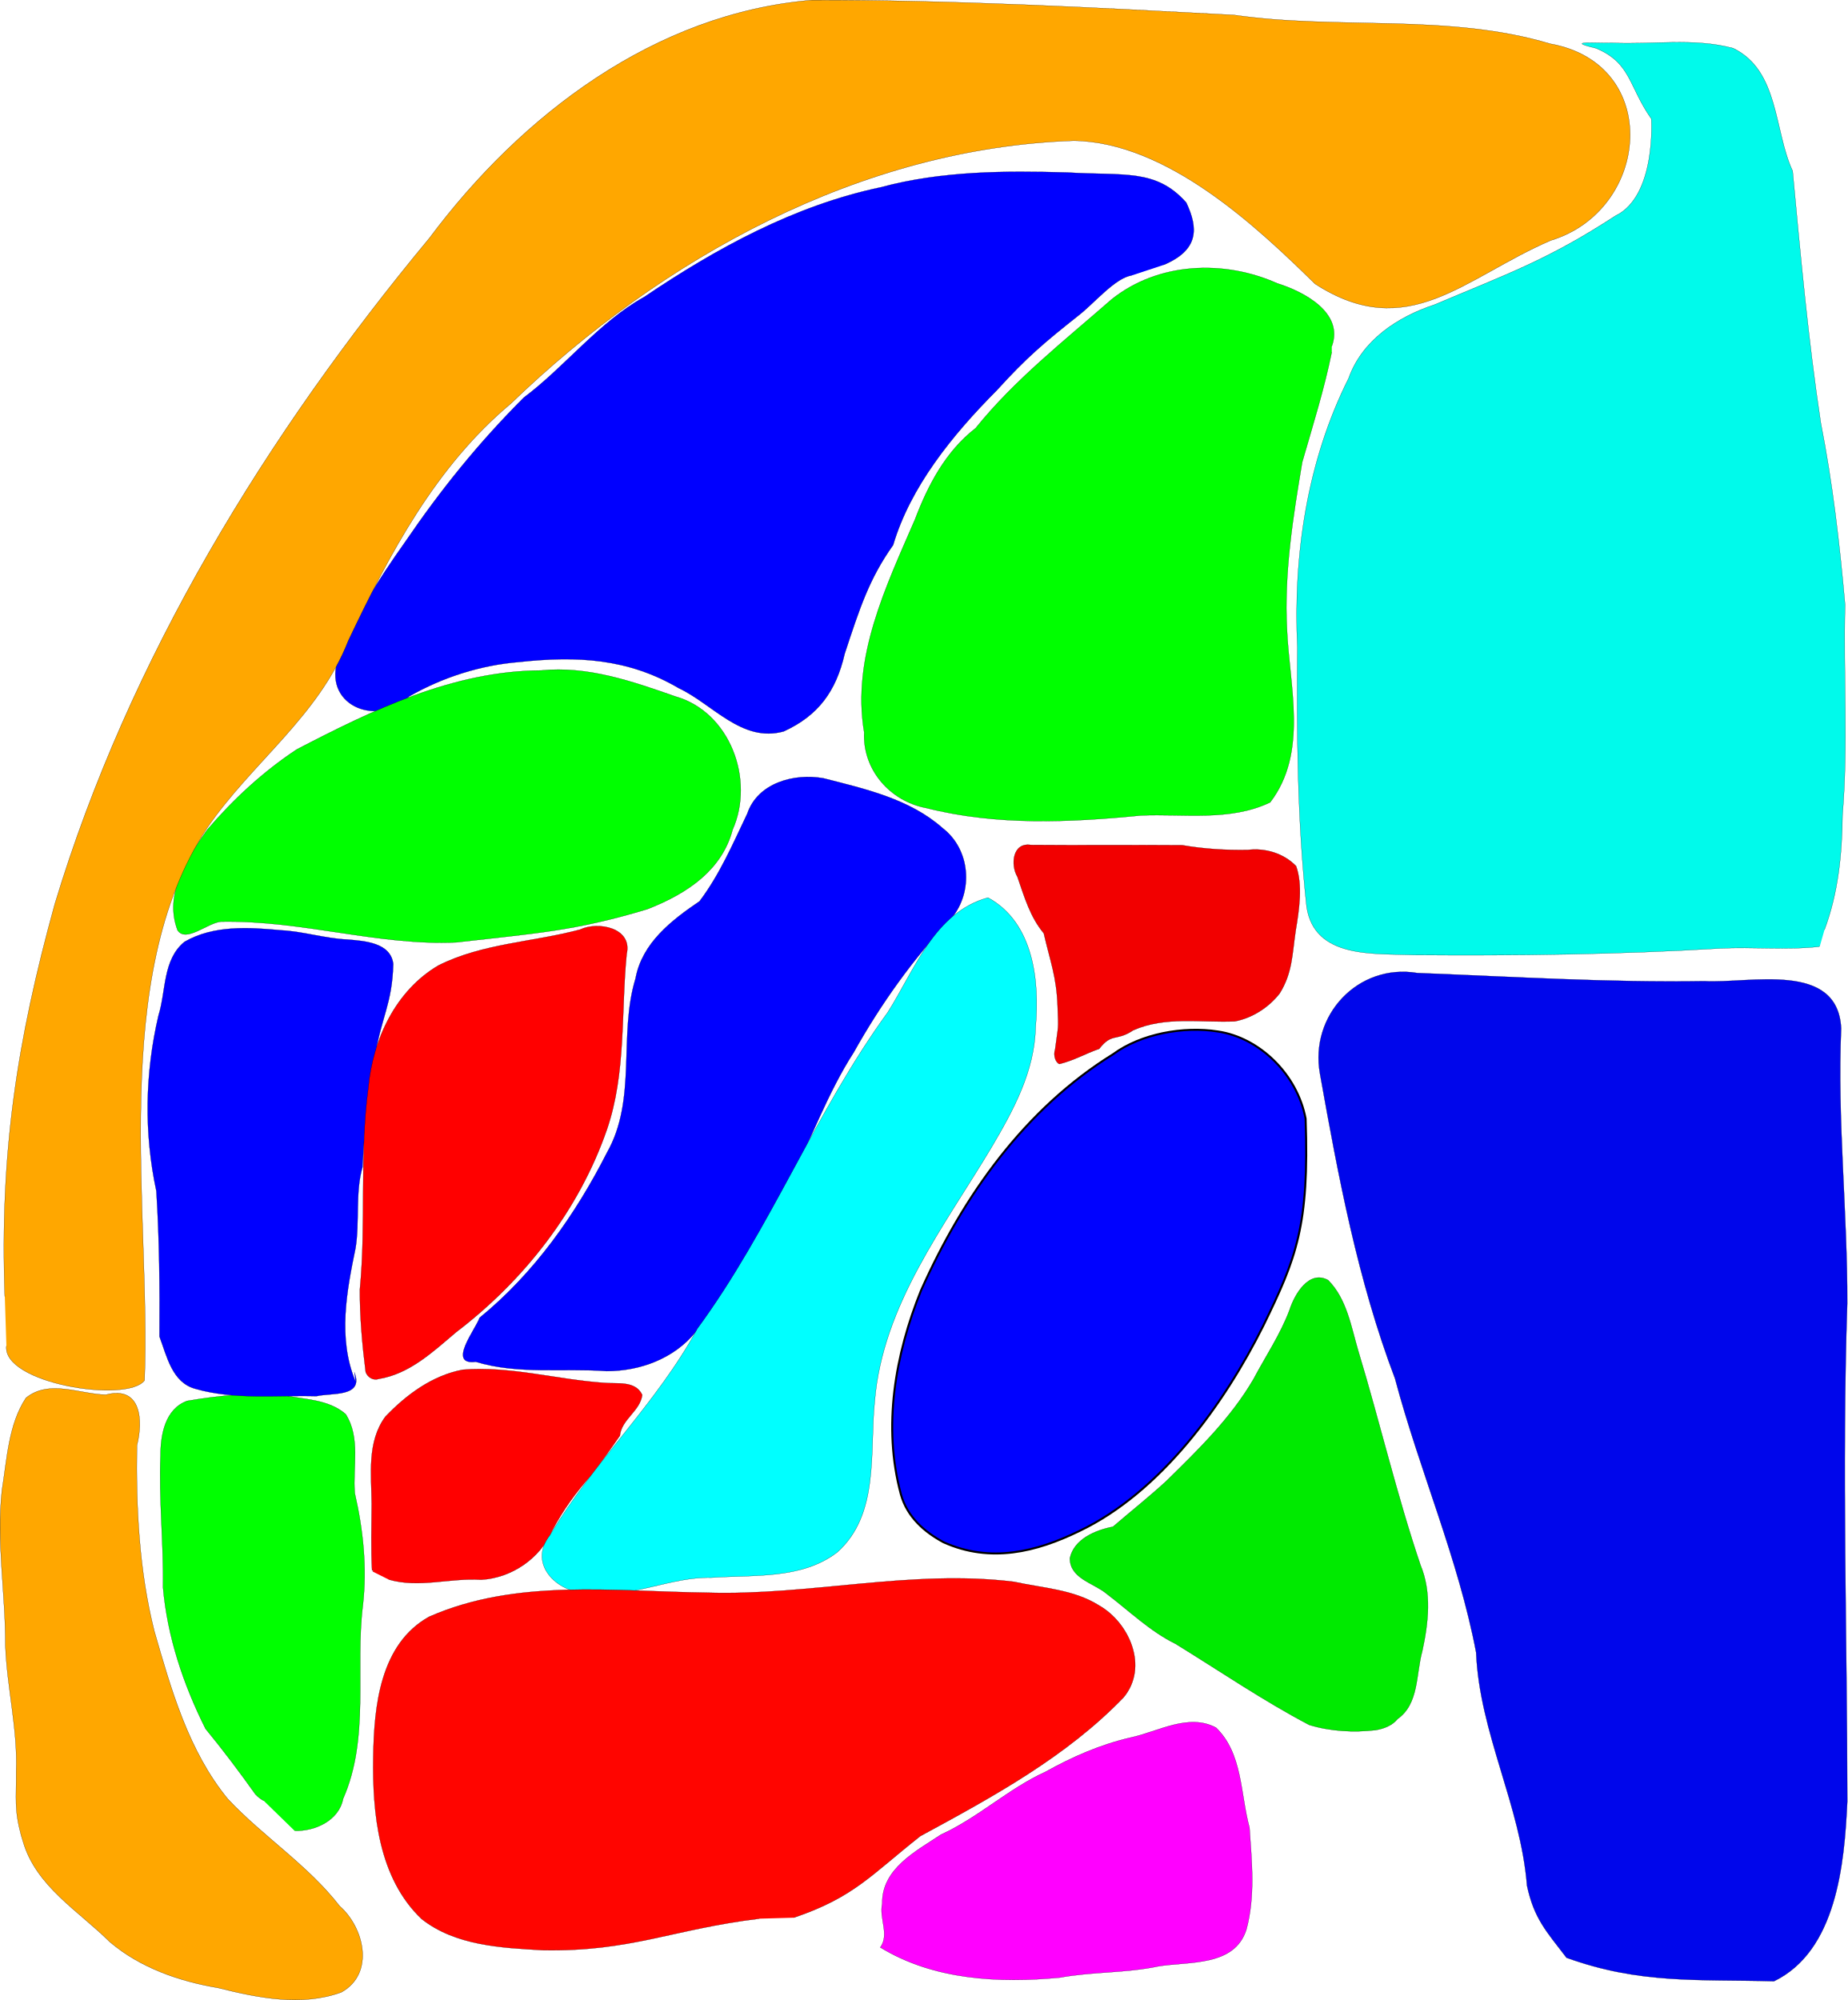
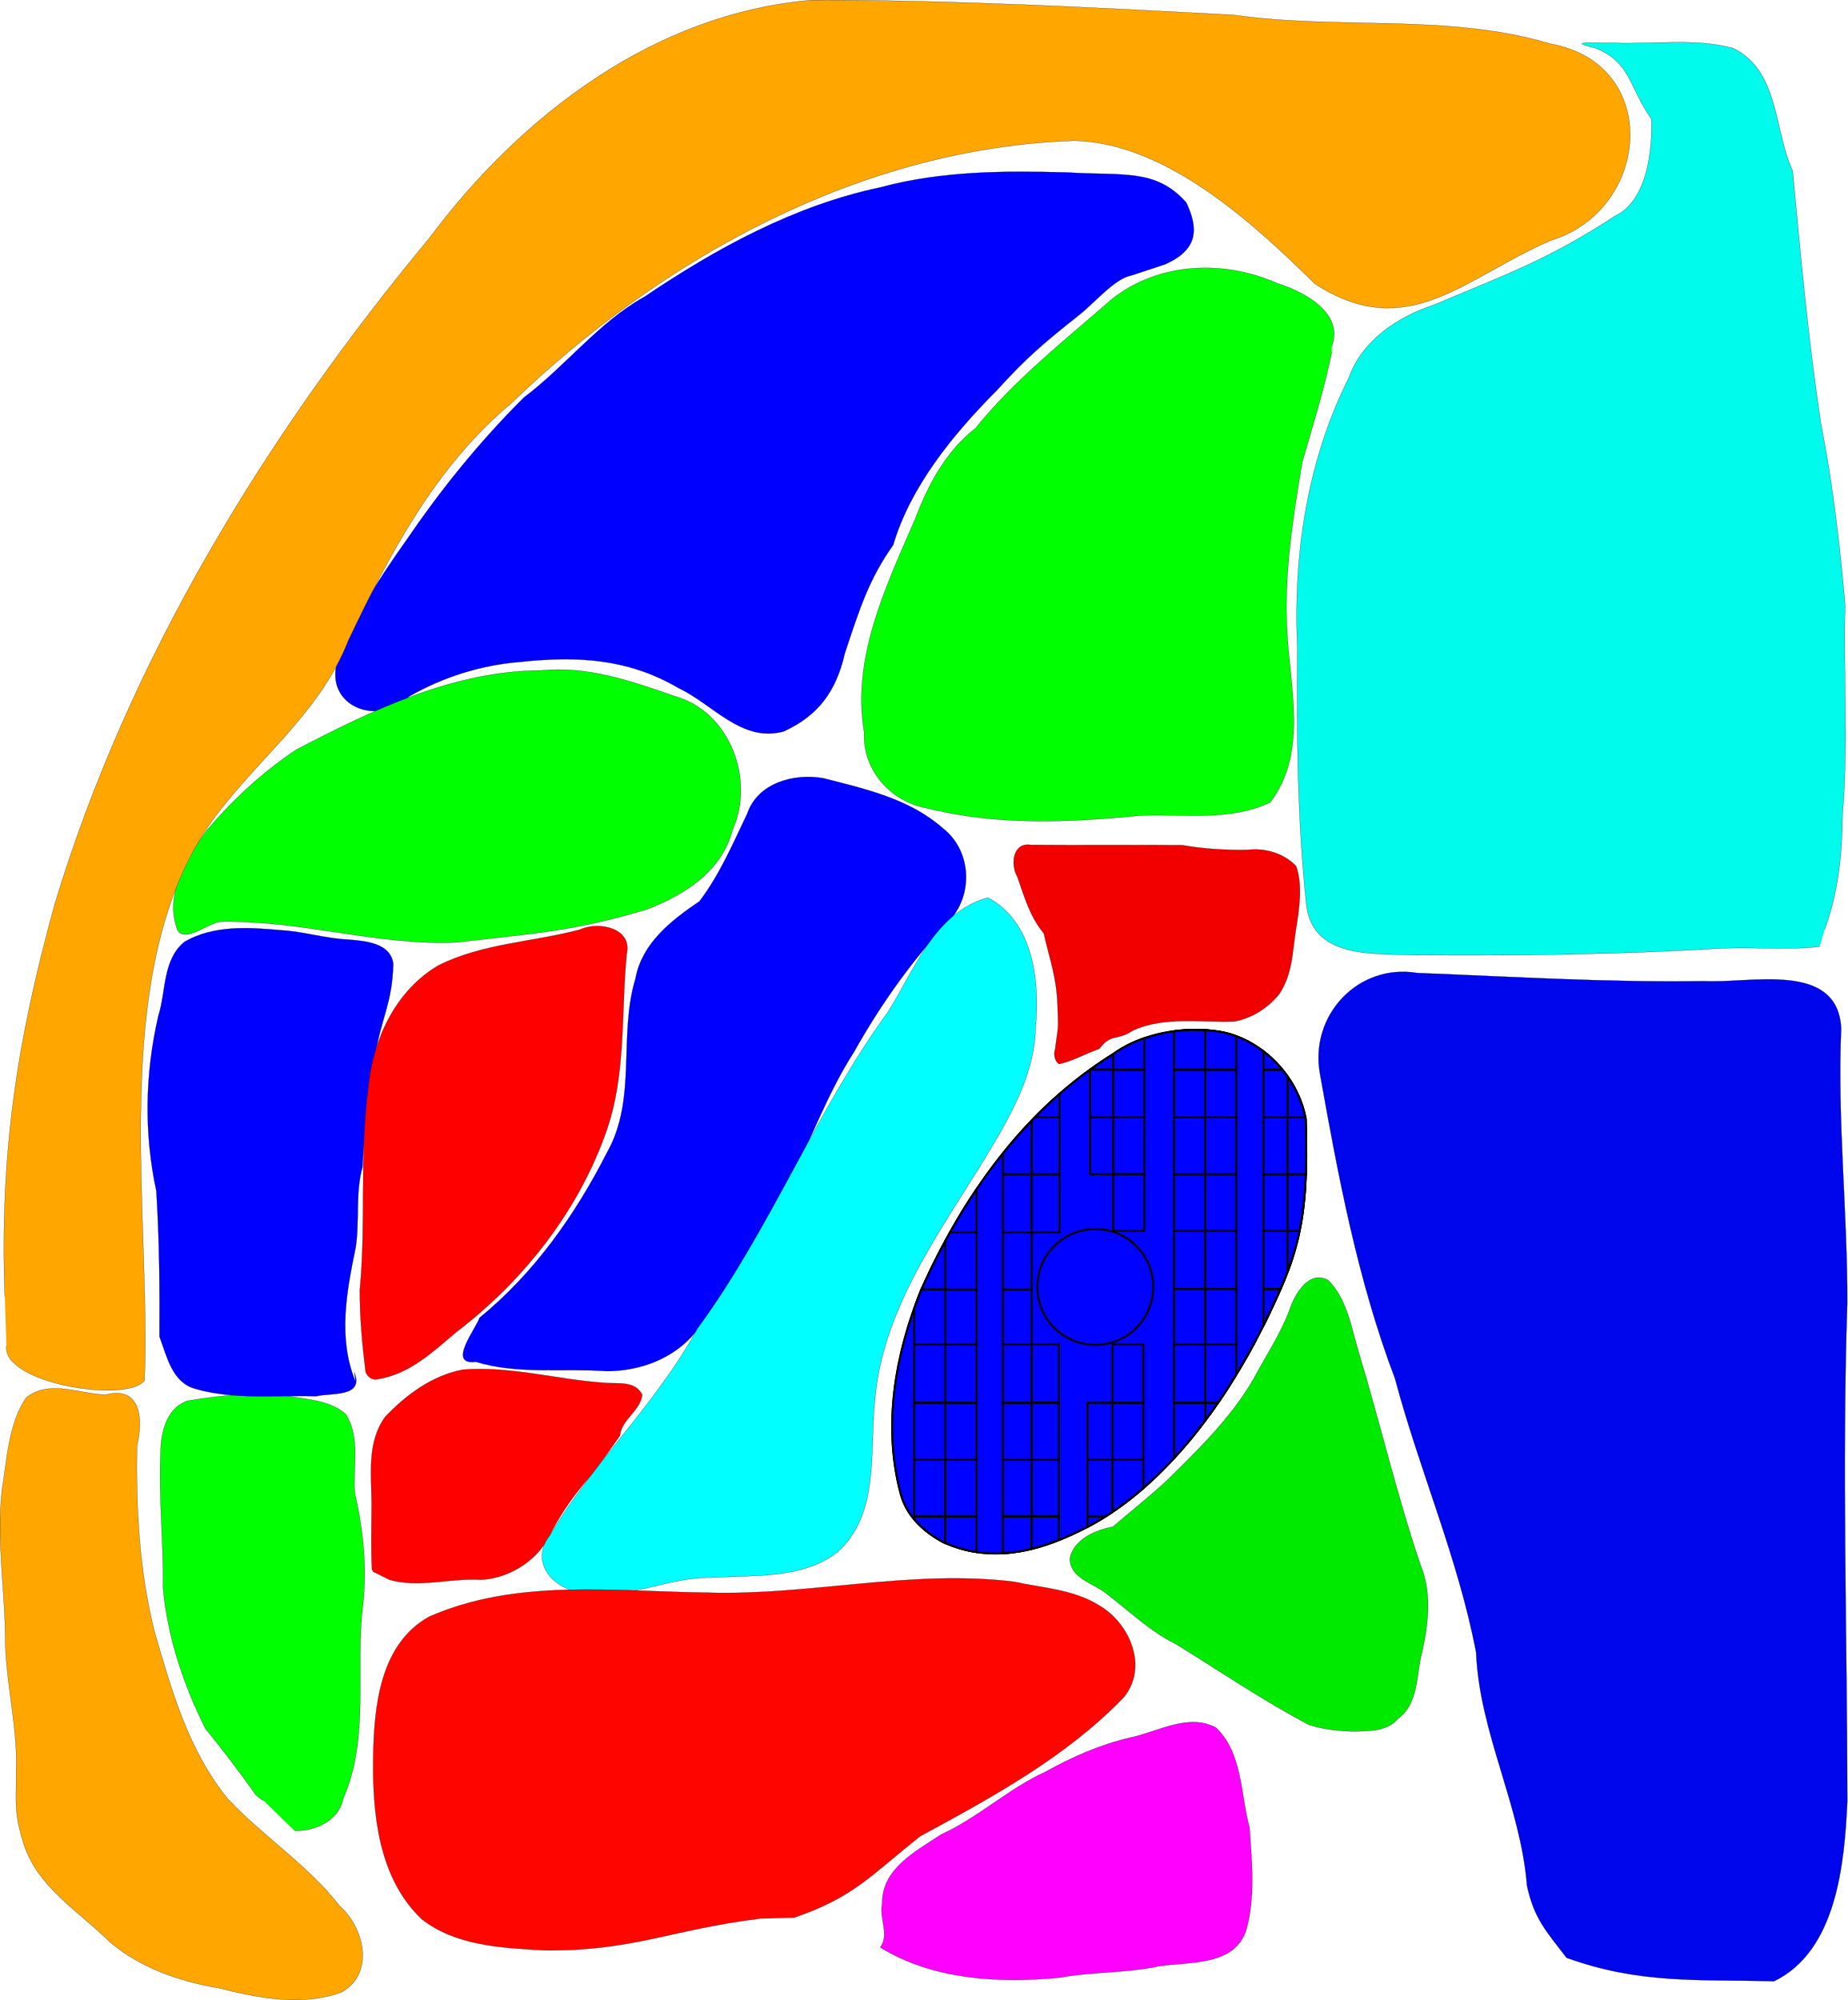
<svg xmlns="http://www.w3.org/2000/svg" id="svg8" version="1.1" viewBox="0 0 243.744 263.878" height="100%" width="100%">
  <defs id="defs2" />
  <g id="layer2" style="display:inline" transform="translate(536.2743,77.96136)">
    <path style="fill:#0000ff;fill-opacity:1;stroke:#000000;stroke-width:0.026px;stroke-linecap:butt;stroke-linejoin:miter;stroke-opacity:1" d="m -382.744,-43.007 c 4.635,-1.964 4.607,-4.799 2.986,-8.224 -3.994,-4.518 -8.254,-3.518 -15.665,-3.974 -8.265,-0.235 -16.61,-0.216 -24.653,1.955 -11.349,2.383 -21.689,8.047 -31.221,14.48 -5.965,3.317 -10.441,9.199 -15.874,13.267 -5.968,5.966 -10.952,12.153 -15.682,19.092 -3.483,4.912 -6.816,10.084 -8.926,15.732 -1.686,6.023 5.569,8.633 9.504,4.596 4.426,-2.532 9.44,-4.127 14.547,-4.535 7.573,-0.827 14.32,-0.472 21.005,3.451 4.503,2.123 8.352,7.244 13.859,5.705 4.541,-2.086 6.892,-5.264 8.04,-10.245 1.99,-6.038 3.222,-9.877 6.393,-14.344 2.27,-7.642 7.729,-14.433 13.684,-20.419 3.948,-4.349 6.192,-6.236 10.798,-9.889 2.016,-1.558 4.82,-4.945 6.983,-5.257" id="path3735" />
    <path style="fill:#00ff00;fill-opacity:1;stroke:#000000;stroke-width:0.026px;stroke-linecap:butt;stroke-linejoin:miter;stroke-opacity:1" d="m -360.561,-32.263 c 1.641,-4.435 -3.7,-7.227 -7.194,-8.315 -7.03,-3.14 -15.705,-2.812 -21.865,2.123 -6.185,5.421 -12.763,10.557 -17.934,16.985 -3.954,3.065 -6.278,7.498 -8.012,12.076 -3.815,8.809 -8.366,18.194 -6.689,28.06 -0.227,4.953 3.437,9.099 8.21,9.984 9.256,2.343 18.879,1.911 28.29,0.982 5.683,-0.248 11.742,0.814 17.064,-1.73 5.034,-6.574 2.541,-15.287 2.22,-22.83 -0.39,-7.396 0.789,-14.789 2.009,-22.054 1.389,-4.82 2.904,-9.621 3.901,-14.534" id="path3741" />
    <path style="fill:#00ff00;fill-opacity:1;stroke:#000000;stroke-width:0.026px;stroke-linecap:butt;stroke-linejoin:miter;stroke-opacity:1" d="m -497.403,163.592 c 2.681,0.086 5.852,-1.354 6.396,-4.223 3.563,-8.082 1.552,-17.074 2.615,-25.566 0.56,-4.934 0.039,-9.932 -1.071,-14.75 -0.29,-3.47 0.792,-7.295 -1.202,-10.434 -2.295,-2.003 -5.524,-1.914 -8.342,-2.53 -4.202,-0.338 -8.452,0.08 -12.589,0.787 -2.899,1.066 -3.503,4.466 -3.497,7.191 -0.24,5.801 0.419,11.598 0.326,17.396 0.569,6.525 2.687,12.835 5.61,18.668 2.304,2.801 4.484,5.707 6.587,8.656 0.322,0.336 0.689,0.632 1.103,0.848" id="path4562" />
    <path style="fill:#00ff00;fill-opacity:1;stroke:#000000;stroke-width:0.026px;stroke-linecap:butt;stroke-linejoin:miter;stroke-opacity:1" d="m -507.132,43.642 c 10.85,-0.195 20.779,3.212 31.071,2.731 10.343,-1.203 15.442,-1.441 25.194,-4.378 5.541,-2.156 9.881,-5.317 11.25,-10.477 2.944,-6.599 -0.329,-15.551 -7.553,-17.593 -5.698,-1.996 -11.569,-4.051 -17.714,-3.429 -11.568,0.06 -22.207,5.201 -32.243,10.423 -4.424,2.92 -8.398,6.599 -11.831,10.625 -2.657,3.757 -5.713,8.474 -3.888,13.232 1.11,1.673 3.935,-0.965 5.713,-1.133" id="path4564" />
    <path style="fill:#0000ff;fill-opacity:1;stroke:#000000;stroke-width:0.026px;stroke-linecap:butt;stroke-linejoin:miter;stroke-opacity:1" d="m -489.379,104.284 c -2.35,-5.64 -1.154,-11.92 0.012,-17.555 0.566,-3.342 -0.05,-7.438 0.924,-10.703 0.17,-3.915 0.756,-10.708 1.634,-14.529 0.834,-5.299 2.276,-6.931 2.422,-12.277 -0.353,-2.833 -3.811,-3.027 -6.04,-3.225 -2.977,-0.13 -5.811,-1.069 -8.79,-1.221 -4.234,-0.4 -8.906,-0.685 -12.715,1.525 -2.89,2.355 -2.417,6.469 -3.432,9.717 -1.783,7.58 -1.928,15.55 -0.283,23.165 0.403,6.394 0.458,12.804 0.414,19.208 0.975,2.581 1.66,6.065 4.735,6.888 5.201,1.494 10.651,0.822 15.978,0.974 1.869,-0.474 6.363,0.21 4.989,-3.175" id="path4566" />
    <path style="fill:#ff0000;fill-opacity:1;stroke:#000000;stroke-width:0.026px;stroke-linecap:butt;stroke-linejoin:miter;stroke-opacity:1" d="m -486.355,103.982 c 4.112,-0.648 7.225,-3.612 10.273,-6.185 8.934,-6.803 16.202,-16.074 19.888,-26.738 2.557,-7.47 1.838,-15.437 2.606,-23.169 0.781,-3.43 -3.749,-4.337 -6.151,-3.208 -6.204,1.667 -12.887,1.811 -18.702,4.74 -5.641,3.315 -8.66,9.784 -9.236,16.123 -1.185,8.831 -0.269,17.776 -1.118,26.63 -0.016,3.639 0.308,7.27 0.764,10.877 0.216,0.665 0.98,1.172 1.677,0.93 z" id="path4568" />
    <path style="fill:#ff0000;fill-opacity:1;stroke:#000000;stroke-width:0.026px;stroke-linecap:butt;stroke-linejoin:miter;stroke-opacity:1" d="m -484.994,130.44 c 4.004,1.177 8.134,-0.241 12.199,0.028 4.026,-0.217 7.817,-2.828 9.41,-6.54 1.388,-2.627 3.13,-5.049 5.122,-7.246 1.308,-1.705 2.554,-3.456 3.777,-5.222 0.222,-2.167 2.664,-3.232 2.95,-5.375 -0.917,-1.963 -3.4,-1.416 -5.148,-1.605 -6.185,-0.438 -12.296,-2.229 -18.528,-1.724 -4.017,0.751 -7.45,3.296 -10.217,6.193 -2.456,3.318 -1.843,7.651 -1.807,11.515 -0.017,2.945 -0.111,5.894 0.053,8.837 -0.043,-0.256 0.292,0.056 0.072,0.082" id="path4570" />
    <path style="fill:#0000ff;fill-opacity:1;stroke:#000000;stroke-width:0.026px;stroke-linecap:butt;stroke-linejoin:miter;stroke-opacity:1" d="m -473.504,101.714 c 5.596,1.711 11.525,0.807 17.273,1.231 4.426,0.002 8.912,-1.67 11.748,-5.174 5.348,-5.649 7.956,-13.161 12.223,-19.557 2.98,-5.722 5.113,-11.866 8.623,-17.315 3.586,-6.405 7.873,-12.419 12.928,-17.745 2.896,-3.517 2.457,-9.039 -1.186,-11.849 -4.349,-3.862 -10.25,-5.185 -15.735,-6.584 -3.846,-0.697 -8.672,0.596 -10.05,4.664 -1.893,3.959 -3.64,8.042 -6.301,11.565 -3.713,2.522 -7.581,5.503 -8.446,10.197 -2.286,7.49 0.242,15.892 -3.762,22.961 -4.185,8.22 -9.622,15.932 -16.815,21.797 -0.46,1.426 -4.348,6.293 -0.501,5.809 z" id="path4572" />
    <path style="fill:#00ffff;fill-opacity:1;stroke:#000000;stroke-width:0.026px;stroke-linecap:butt;stroke-linejoin:miter;stroke-opacity:1" d="m -463.677,124.544 c -3.209,3.987 1.304,8.047 5.43,7.636 5.434,0.731 10.43,-2.11 15.828,-1.988 5.584,-0.39 11.933,0.258 16.623,-3.356 5.604,-5.037 4.233,-13.207 4.936,-19.936 1.046,-12.686 9.144,-22.986 15.435,-33.525 2.866,-4.86 5.667,-10.005 5.786,-15.794 0.559,-6.124 -0.278,-13.851 -6.283,-17.11 -7.067,1.929 -9.684,9.541 -13.227,15.132 -9.582,13.168 -15.467,28.603 -25.11,41.727 -5.342,9.865 -13.707,17.599 -19.419,27.216 z" id="path4574" />
    <path style="fill:#ffa700;fill-opacity:1;stroke:#000000;stroke-width:0.026px;stroke-linecap:butt;stroke-linejoin:miter;stroke-opacity:1" d="m -533.224,165.063 c 1.724,5.869 7.338,9.116 11.437,13.197 4.03,3.413 9.138,5.19 14.278,6.056 5.257,1.321 11.018,2.495 16.271,0.583 4.447,-2.46 3.037,-8.527 -0.219,-11.376 -4.204,-5.424 -10.089,-9.161 -14.746,-14.122 -5.199,-6.334 -7.48,-14.434 -9.712,-22.165 -2.007,-7.982 -2.414,-16.288 -2.293,-24.487 0.837,-3.254 0.588,-7.934 -4.093,-6.692 -3.459,-0.069 -7.459,-2.074 -10.548,0.416 -2.314,3.488 -2.506,8.092 -3.168,12.179 -0.752,6.835 0.478,13.66 0.453,20.503 0.204,5.577 1.645,11.041 1.421,16.649 0.036,3.603 -0.285,4.861 0.648,8.363 l 0.271,0.895" id="path4578" />
    <path style="fill:#ffa700;fill-opacity:1;stroke:#000000;stroke-width:0.026px;stroke-linecap:butt;stroke-linejoin:miter;stroke-opacity:1" d="m -535.429,99.618 c -0.561,4.957 15.906,7.6 18.224,4.554 0.879,-22.162 -4.847,-53.163 8.274,-72.906 5.854,-8.568 14.732,-14.765 18.609,-24.699 5.455,-11.494 11.545,-23.002 21.475,-31.3 19.921,-19.199 46.149,-33.709 74.242,-34.662 12.368,0.191 24.236,11.433 31.84,18.893 12.244,7.92 19.68,-0.818 31.09,-5.731 13.171,-3.993 14.76,-23.29 -0.052,-25.952 -13.5,-4.042 -27.898,-1.803 -41.744,-3.802 -18.532,-0.989 -37.123,-1.986 -55.681,-1.96 -20.748,1.722 -38.358,15.18 -50.466,31.395 -21.53,25.947 -39.618,55.447 -49.427,87.862 -5.025,18.192 -7.273,32.944 -6.596,51.787" id="path4582" />
    <path style="fill:#ff0500;fill-opacity:1;stroke:#000000;stroke-width:0.026px;stroke-linecap:butt;stroke-linejoin:miter;stroke-opacity:1" d="m -431.545,175.057 c 7.913,-2.682 10.132,-5.572 16.695,-10.761 9.516,-5.158 19.27,-10.452 26.843,-18.323 3.283,-3.986 0.78,-9.825 -3.293,-12.137 -3.341,-2.092 -7.407,-2.27 -11.173,-3.097 -13.52,-1.687 -26.984,1.86 -40.52,1.433 -12.224,-0.151 -25.13,-1.902 -36.666,3.176 -6.479,3.606 -7.27,11.829 -7.367,18.479 -0.126,7.445 0.672,15.97 6.369,21.394 4.459,3.534 10.532,3.816 15.993,4.127 11.627,0.218 17.142,-2.775 28.582,-4.162" id="path4584" />
    <path style="fill:#ff00ff;fill-opacity:1;stroke:#000000;stroke-width:0.026px;stroke-linecap:butt;stroke-linejoin:miter;stroke-opacity:1" d="m -420.134,178.973 c 7.045,4.322 15.678,4.741 23.666,3.991 4.316,-0.799 8.754,-0.577 13.063,-1.501 4.049,-0.648 10.015,0.053 11.573,-4.827 1.198,-4.356 0.717,-9.004 0.415,-13.46 -1.212,-4.426 -0.888,-9.799 -4.418,-13.192 -3.612,-1.946 -7.635,0.525 -11.245,1.302 -3.978,0.912 -7.683,2.534 -11.238,4.516 -4.903,2.222 -8.884,6.055 -13.797,8.285 -3.323,2.207 -7.841,4.505 -7.762,9.129 -0.431,1.932 0.989,4.078 -0.257,5.758 z" id="path4586" />
    <path style="fill:#00ea00;fill-opacity:1;stroke:#000000;stroke-width:0.026px;stroke-linecap:butt;stroke-linejoin:miter;stroke-opacity:1" d="m -351.887,148.844 c 2.86,-2.005 2.419,-5.926 3.263,-8.937 0.817,-3.74 1.274,-7.75 -0.235,-11.386 -3.142,-9.294 -5.359,-18.859 -8.204,-28.24 -0.947,-3.216 -1.515,-6.867 -3.973,-9.338 -2.52,-1.407 -4.44,1.861 -5.098,3.925 -1.208,3.228 -3.146,6.086 -4.752,9.118 -3.007,5.171 -7.332,9.359 -11.563,13.512 -2.261,2.069 -4.662,3.975 -6.985,5.973 -2.303,0.453 -5.126,1.612 -5.682,4.148 -0.015,2.718 3.161,3.279 4.859,4.711 2.988,2.265 5.688,4.926 9.089,6.6 5.85,3.599 11.54,7.492 17.618,10.689 2.812,0.862 5.864,1.024 8.783,0.69 1.07,-0.188 2.179,-0.591 2.88,-1.466 z" id="path4588" />
    <path style="fill:#0006eb;fill-opacity:1;stroke:#000000;stroke-width:0.026px;stroke-linecap:butt;stroke-linejoin:miter;stroke-opacity:1" d="m -329.587,180.344 c 9.693,3.503 17.299,2.823 27.374,3.099 8.222,-3.99 9.292,-15.382 9.669,-23.701 -0.01,-21.912 -0.722,-43.827 -0.005,-65.735 0.041,-12.114 -1.331,-24.199 -0.804,-36.29 -0.449,-8.941 -12.043,-5.885 -18.069,-6.228 -12.637,0.205 -25.238,-0.59 -37.852,-1.074 -7.816,-1.301 -14.247,5.587 -12.844,13.303 2.421,13.575 4.98,27.244 9.9,40.211 3.228,12.14 8.352,23.774 10.701,36.135 0.44,10.614 5.874,20.198 6.712,30.765 0.932,4.336 2.506,5.979 5.217,9.515" id="path4590" />
    <path style="fill:#00faeb;fill-opacity:1;stroke:#000000;stroke-width:0.026px;stroke-linecap:butt;stroke-linejoin:miter;stroke-opacity:1" d="m -295.553,44.715 c 1.815,-4.861 2.332,-10.008 2.374,-15.121 0.778,-9.233 0.108,-18.521 0.343,-27.774 -0.712,-8.028 -1.64,-16.049 -3.202,-23.975 -1.674,-11.032 -2.674,-22.147 -3.718,-33.249 -2.481,-5.36 -1.762,-13.231 -7.838,-16.193 -5.198,-1.409 -10.656,-0.448 -15.983,-0.709 -1.72,0.085 -6.615,-0.351 -2.113,0.715 4.649,1.967 4.247,4.968 7.288,9.307 0,0 0.688,10.195 -4.736,12.794 -8.932,5.824 -14.2,7.632 -23.895,11.735 -4.852,1.602 -9.528,4.682 -11.308,9.702 -5.506,10.972 -7.332,23.397 -6.756,35.569 -0.096,11.384 -0.021,22.822 1.211,34.138 1.017,6.948 8.995,6.149 14.204,6.388 13.452,0.104 26.9,-0.061 40.327,-0.87 4.336,-0.23 8.893,0.253 13.092,-0.236 l 0.104,-0.104" id="path4592" />
    <path style="fill:#f20000;fill-opacity:1;stroke:#000000;stroke-width:0.026px;stroke-linecap:butt;stroke-linejoin:miter;stroke-opacity:1" d="m -396.491,62.424 c 1.998,-0.503 3.291,-1.31 5.249,-2.006 1.687,-2.171 2.247,-0.945 4.475,-2.44 4.228,-1.887 8.937,-0.987 13.4,-1.178 2.324,-0.44 4.494,-1.841 5.939,-3.699 1.674,-2.699 1.635,-5.066 2.107,-8.28 0.476,-2.793 0.935,-6.079 0.05,-8.516 -1.636,-1.684 -4.06,-2.413 -6.366,-2.13 -2.891,0.052 -5.792,-0.13 -8.638,-0.622 -6.667,-0.057 -13.337,0.026 -20.001,-0.036 -2.415,-0.361 -2.699,2.637 -1.762,4.211 0.948,2.741 1.689,5.309 3.476,7.448 0.88,3.798 1.681,5.721 1.825,9.602 0.135,3.413 0.111,2.271 -0.333,5.75 -0.269,0.73 0.069,1.731 0.579,1.895 z" id="path4594" />
-     <path style="fill:#0002ff;fill-opacity:1;stroke:#000000;stroke-width:0.265px;stroke-linecap:butt;stroke-linejoin:miter;stroke-opacity:1" d="m -411.778,125.527 c 6.206,2.779 12.253,1.263 17.887,-1.474 10.798,-5.146 19.147,-16.782 24.311,-27.136 4.339,-8.875 6.064,-13.183 5.567,-27.282 -1.107,-5.875 -6.109,-10.709 -11.582,-11.505 -4.544,-0.721 -10.173,0.314 -13.812,2.997 -11.631,7.203 -19.77,18.657 -25.345,31.164 -3.418,8.475 -5.077,17.946 -2.662,26.903 0.831,3.023 3.164,5.007 5.636,6.332 z" id="path4790" />
+     <path style="display:inline;fill:#0002ff;fill-opacity:1;stroke:#000000;stroke-width:0.265;stroke-linecap:butt;stroke-linejoin:miter;stroke-opacity:1;stroke-dasharray:none" d="m 158.029,135.871 c -3.935,-0.054 -8.206,1.036 -11.162,3.217 -11.631,7.203 -19.768,18.659 -25.344,31.166 -3.418,8.475 -5.077,17.945 -2.662,26.902 0.831,3.023 3.164,5.007 5.635,6.332 6.206,2.779 12.253,1.263 17.887,-1.475 10.798,-5.146 19.148,-16.781 24.312,-27.135 4.339,-8.875 6.063,-13.184 5.566,-27.283 -1.107,-5.875 -6.109,-10.708 -11.582,-11.504 -0.852,-0.135 -1.742,-0.208 -2.65,-0.221 z" id="path4790-7" transform="translate(-536.2743,-77.96136)" />
+   </g>
+   <g id="layer1">
+     <path id="path21340" style="display:inline;fill:#0002ff;fill-opacity:1;stroke:#000000;stroke-width:0.265;stroke-linecap:butt;stroke-linejoin:miter;stroke-opacity:1;stroke-dasharray:none" d="M 158.029 135.871 C 154.095 135.817 149.824 136.908 146.867 139.088 C 135.237 146.291 127.099 157.747 121.523 170.254 C 118.105 178.729 116.446 188.199 118.861 197.156 C 119.693 200.179 122.025 202.163 124.496 203.488 C 130.702 206.267 136.749 204.751 142.383 202.014 C 153.181 196.868 161.531 185.233 166.695 174.879 C 171.034 166.004 172.758 161.695 172.262 147.596 C 171.154 141.721 166.153 136.887 160.68 136.092 C 159.828 135.957 158.937 135.884 158.029 135.871 z M 144.514 162.154 A 7.645 7.645 0 0 1 152.158 169.799 A 7.645 7.645 0 0 1 144.514 177.443 A 7.645 7.645 0 0 1 136.869 169.799 A 7.645 7.645 0 0 1 144.514 162.154 z " />
+     <path id="path11768" style="display:inline;fill:#0002ff;fill-opacity:1;stroke:#000000;stroke-width:0.265;stroke-linecap:butt;stroke-linejoin:miter;stroke-opacity:1;stroke-dasharray:none" d="M 165.402 177.355 C 165.142 177.838 164.883 178.322 164.609 178.807 C 164.238 179.466 163.855 180.127 163.459 180.787 C 164.146 179.641 164.79 178.495 165.404 177.355 L 165.402 177.355 z " />
+     <path id="path13149" style="display:inline;fill:#0002ff;fill-opacity:1;stroke:#000000;stroke-width:0.265;stroke-linecap:butt;stroke-linejoin:miter;stroke-opacity:1;stroke-dasharray:none" d="M 165.402 177.355 L 165.404 177.355 C 165.498 177.182 165.598 177.007 165.689 176.834 C 165.598 177.007 165.496 177.182 165.402 177.355 z " />
+     <path id="path13145" style="display:inline;fill:#0002ff;fill-opacity:1;stroke:#000000;stroke-width:0.265;stroke-linecap:butt;stroke-linejoin:miter;stroke-opacity:1;stroke-dasharray:none" d="M 159.025 187.393 C 158.735 187.781 158.447 188.17 158.148 188.553 C 157.661 189.176 157.162 189.793 156.652 190.398 C 157.475 189.422 158.261 188.414 159.025 187.393 z " />
+     <path id="path13143" style="display:inline;fill:#0002ff;fill-opacity:1;stroke:#000000;stroke-width:0.265;stroke-linecap:butt;stroke-linejoin:miter;stroke-opacity:1;stroke-dasharray:none" d="M 160.688 185.084 C 160.324 185.611 159.959 186.138 159.58 186.658 C 159.959 186.138 160.326 185.611 160.689 185.084 L 160.688 185.084 z " />
+     <path id="path13141" style="display:inline;fill:#0002ff;fill-opacity:1;stroke:#000000;stroke-width:0.265;stroke-linecap:butt;stroke-linejoin:miter;stroke-opacity:1;stroke-dasharray:none" d="M 160.688 185.084 L 160.689 185.084 C 161.22 184.315 161.739 183.543 162.236 182.764 C 161.817 183.421 161.384 184.075 160.941 184.725 C 160.859 184.846 160.771 184.963 160.688 185.084 z " />
+     <path id="path13139" style="display:inline;fill:#0002ff;fill-opacity:1;stroke:#000000;stroke-width:0.265;stroke-linecap:butt;stroke-linejoin:miter;stroke-opacity:1;stroke-dasharray:none" d="M 159.025 185.084 L 159.025 187.393 C 159.209 187.147 159.4 186.906 159.58 186.658 C 159.959 186.138 160.324 185.611 160.688 185.084 L 159.025 185.084 z " />
+     <path id="path13137" style="display:inline;fill:#0002ff;fill-opacity:1;stroke:#000000;stroke-width:0.265;stroke-linecap:butt;stroke-linejoin:miter;stroke-opacity:1;stroke-dasharray:none" d="M 159.025 185.084 L 160.688 185.084 C 160.771 184.963 160.859 184.846 160.941 184.725 C 161.384 184.075 161.817 183.421 162.236 182.764 C 162.541 182.286 162.832 181.806 163.125 181.326 L 163.125 177.355 L 159.025 177.355 L 159.025 185.084 z " />
+     <path id="path13135" style="display:inline;fill:#0002ff;fill-opacity:1;stroke:#000000;stroke-width:0.265;stroke-linecap:butt;stroke-linejoin:miter;stroke-opacity:1;stroke-dasharray:none" d="M 163.125 147.379 L 163.125 141.127 L 159.025 141.127 L 159.025 147.379 L 163.125 147.379 z " />
+     <path id="path13131" style="display:inline;fill:#0002ff;fill-opacity:1;stroke:#000000;stroke-width:0.265;stroke-linecap:butt;stroke-linejoin:miter;stroke-opacity:1;stroke-dasharray:none" d="M 166.695 154.943 L 166.695 162.375 L 169.879 162.375 L 169.879 154.943 L 166.695 154.943 z " />
+     <path id="path13129" style="display:inline;fill:#0002ff;fill-opacity:1;stroke:#000000;stroke-width:0.265;stroke-linecap:butt;stroke-linejoin:miter;stroke-opacity:1;stroke-dasharray:none" d="M 166.695 154.943 L 169.879 154.943 L 169.879 147.379 L 166.695 147.379 L 166.695 154.943 z " />
+     <path id="path13123" style="display:inline;fill:#0002ff;fill-opacity:1;stroke:#000000;stroke-width:0.265;stroke-linecap:butt;stroke-linejoin:miter;stroke-opacity:1;stroke-dasharray:none" d="M 159.025 154.943 L 159.025 162.375 L 163.125 162.375 L 163.125 154.943 L 159.025 154.943 z " />
+     <path id="path13121" style="display:inline;fill:#0002ff;fill-opacity:1;stroke:#000000;stroke-width:0.265;stroke-linecap:butt;stroke-linejoin:miter;stroke-opacity:1;stroke-dasharray:none" d="M 159.025 154.943 L 163.125 154.943 L 163.125 147.379 L 159.025 147.379 L 159.025 154.943 z " />
+     <path id="path13119" style="display:inline;fill:#0002ff;fill-opacity:1;stroke:#000000;stroke-width:0.265;stroke-linecap:butt;stroke-linejoin:miter;stroke-opacity:1;stroke-dasharray:none" d="M 150.84 185.084 L 146.797 185.084 L 146.797 192.561 L 150.84 192.561 L 150.84 185.084 z " />
+     <path id="path13117" style="display:inline;fill:#0002ff;fill-opacity:1;stroke:#000000;stroke-width:0.265;stroke-linecap:butt;stroke-linejoin:miter;stroke-opacity:1;stroke-dasharray:none" d="M 146.797 177.355 L 146.797 185.084 L 150.84 185.084 L 150.84 177.355 L 146.797 177.355 z " />
+     <path id="path13115" style="display:inline;fill:#0002ff;fill-opacity:1;stroke:#000000;stroke-width:0.265;stroke-linecap:butt;stroke-linejoin:miter;stroke-opacity:1;stroke-dasharray:none" d="M 139.729 185.084 L 139.729 177.355 L 136.111 177.355 L 136.111 185.084 L 139.729 185.084 z " />
+     <path id="path13111" style="display:inline;fill:#0002ff;fill-opacity:1;stroke:#000000;stroke-width:0.265;stroke-linecap:butt;stroke-linejoin:miter;stroke-opacity:1;stroke-dasharray:none" d="M 143.477 192.561 L 146.797 192.561 L 146.797 185.084 L 143.477 185.084 L 143.477 192.561 z " />
+     <path id="path13105" style="display:inline;fill:#0002ff;fill-opacity:1;stroke:#000000;stroke-width:0.265;stroke-linecap:butt;stroke-linejoin:miter;stroke-opacity:1;stroke-dasharray:none" d="M 136.111 192.561 L 136.111 200.096 L 139.729 200.096 L 139.729 192.561 L 136.111 192.561 z " />
+     <path id="path13103" style="display:inline;fill:#0002ff;fill-opacity:1;stroke:#000000;stroke-width:0.265;stroke-linecap:butt;stroke-linejoin:miter;stroke-opacity:1;stroke-dasharray:none" d="M 136.111 192.561 L 139.729 192.561 L 139.729 185.084 L 136.111 185.084 L 136.111 192.561 z " />
+     <path id="path13101" style="display:inline;fill:#0002ff;fill-opacity:1;stroke:#000000;stroke-width:0.265;stroke-linecap:butt;stroke-linejoin:miter;stroke-opacity:1;stroke-dasharray:none" d="M 128.852 185.084 L 124.734 185.084 L 124.734 192.561 L 128.852 192.561 L 128.852 185.084 z " />
+     <path id="path13099" style="display:inline;fill:#0002ff;fill-opacity:1;stroke:#000000;stroke-width:0.265;stroke-linecap:butt;stroke-linejoin:miter;stroke-opacity:1;stroke-dasharray:none" d="M 124.734 177.355 L 124.734 185.084 L 128.852 185.084 L 128.852 177.355 L 124.734 177.355 z " />
+     <path id="path13097" style="display:inline;fill:#0002ff;fill-opacity:1;stroke:#000000;stroke-width:0.265;stroke-linecap:butt;stroke-linejoin:miter;stroke-opacity:1;stroke-dasharray:none" d="M 124.734 177.355 L 128.852 177.355 L 128.852 170.139 L 124.734 170.139 L 124.734 177.355 z " />
+     <path id="path13095" style="display:inline;fill:#0002ff;fill-opacity:1;stroke:#000000;stroke-width:0.265;stroke-linecap:butt;stroke-linejoin:miter;stroke-opacity:1;stroke-dasharray:none" d="M 120.629 185.084 L 124.734 185.084 L 124.734 177.355 L 120.629 177.355 L 120.629 185.084 z " />
+     <path id="path13093" style="display:inline;fill:#0002ff;fill-opacity:1;stroke:#000000;stroke-width:0.265;stroke-linecap:butt;stroke-linejoin:miter;stroke-opacity:1;stroke-dasharray:none" d="M 120.629 192.561 L 124.734 192.561 L 124.734 185.084 L 120.629 185.084 L 120.629 192.561 z " />
+     <path id="path13091" style="display:inline;fill:#0002ff;fill-opacity:1;stroke:#000000;stroke-width:0.265;stroke-linecap:butt;stroke-linejoin:miter;stroke-opacity:1;stroke-dasharray:none" d="M 124.734 200.096 L 124.734 192.561 L 120.629 192.561 L 120.629 200.096 L 124.734 200.096 z " />
+     <path id="path13089" style="display:inline;fill:#0002ff;fill-opacity:1;stroke:#000000;stroke-width:0.265;stroke-linecap:butt;stroke-linejoin:miter;stroke-opacity:1;stroke-dasharray:none" d="M 128.852 200.096 L 128.852 192.561 L 124.734 192.561 L 124.734 200.096 L 128.852 200.096 z " />
+     <path id="path13085" style="display:inline;fill:#0002ff;fill-opacity:1;stroke:#000000;stroke-width:0.265;stroke-linecap:butt;stroke-linejoin:miter;stroke-opacity:1;stroke-dasharray:none" d="M 132.332 192.561 L 132.332 200.096 L 136.111 200.096 L 136.111 192.561 L 132.332 192.561 z " />
+     <path id="path13081" style="display:inline;fill:#0002ff;fill-opacity:1;stroke:#000000;stroke-width:0.265;stroke-linecap:butt;stroke-linejoin:miter;stroke-opacity:1;stroke-dasharray:none" d="M 132.332 185.084 L 132.332 192.561 L 136.111 192.561 L 136.111 185.084 L 132.332 185.084 z " />
+     <path id="path13077" style="display:inline;fill:#0002ff;fill-opacity:1;stroke:#000000;stroke-width:0.265;stroke-linecap:butt;stroke-linejoin:miter;stroke-opacity:1;stroke-dasharray:none" d="M 132.332 177.355 L 132.332 185.084 L 136.111 185.084 L 136.111 177.355 L 132.332 177.355 z " />
+     <path id="path13073" style="display:inline;fill:#0002ff;fill-opacity:1;stroke:#000000;stroke-width:0.265;stroke-linecap:butt;stroke-linejoin:miter;stroke-opacity:1;stroke-dasharray:none" d="M 132.332 170.139 L 132.332 177.355 L 136.111 177.355 L 136.111 170.139 L 132.332 170.139 z " />
+     <path id="path13069" style="display:inline;fill:#0002ff;fill-opacity:1;stroke:#000000;stroke-width:0.265;stroke-linecap:butt;stroke-linejoin:miter;stroke-opacity:1;stroke-dasharray:none" d="M 136.111 162.58 L 136.111 154.943 L 132.332 154.943 L 132.332 162.58 L 136.111 162.58 z " />
+     <path id="path13067" style="display:inline;fill:#0002ff;fill-opacity:1;stroke:#000000;stroke-width:0.265;stroke-linecap:butt;stroke-linejoin:miter;stroke-opacity:1;stroke-dasharray:none" d="M 136.111 162.58 L 132.332 162.58 L 132.332 170.139 L 136.111 170.139 L 136.111 162.58 z " />
+     <path id="path13065" style="display:inline;fill:#0002ff;fill-opacity:1;stroke:#000000;stroke-width:0.265;stroke-linecap:butt;stroke-linejoin:miter;stroke-opacity:1;stroke-dasharray:none" d="M 139.781 154.943 L 136.111 154.943 L 136.111 162.58 L 139.781 162.58 L 139.781 154.943 z " />
+     <path id="path13061" style="display:inline;fill:#0002ff;fill-opacity:1;stroke:#000000;stroke-width:0.265;stroke-linecap:butt;stroke-linejoin:miter;stroke-opacity:1;stroke-dasharray:none" d="M 146.867 147.379 L 150.975 147.379 L 150.975 141.127 L 146.867 141.127 L 146.867 147.379 z " />
+     <path id="path13059" style="display:inline;fill:#0002ff;fill-opacity:1;stroke:#000000;stroke-width:0.265;stroke-linecap:butt;stroke-linejoin:miter;stroke-opacity:1;stroke-dasharray:none" d="M 146.867 154.943 L 150.975 154.943 L 150.975 147.379 L 146.867 147.379 L 146.867 154.943 z " />
+     <path id="path13057" style="display:inline;fill:#0002ff;fill-opacity:1;stroke:#000000;stroke-width:0.265;stroke-linecap:butt;stroke-linejoin:miter;stroke-opacity:1;stroke-dasharray:none" d="M 146.867 154.943 L 146.867 147.379 L 143.82 147.379 L 143.82 154.943 L 146.867 154.943 z " />
+     <path id="path13055" style="display:inline;fill:#0002ff;fill-opacity:1;stroke:#000000;stroke-width:0.265;stroke-linecap:butt;stroke-linejoin:miter;stroke-opacity:1;stroke-dasharray:none" d="M 150.975 162.375 L 150.975 154.943 L 146.867 154.943 L 146.867 162.375 L 150.975 162.375 z " />
+     <path id="path13051" style="display:inline;fill:#0002ff;fill-opacity:1;stroke:#000000;stroke-width:0.265;stroke-linecap:butt;stroke-linejoin:miter;stroke-opacity:1;stroke-dasharray:none" d="M 154.918 154.943 L 154.918 162.375 L 159.025 162.375 L 159.025 154.943 L 154.918 154.943 z " />
+     <path id="path13047" style="display:inline;fill:#0002ff;fill-opacity:1;stroke:#000000;stroke-width:0.265;stroke-linecap:butt;stroke-linejoin:miter;stroke-opacity:1;stroke-dasharray:none" d="M 154.918 147.379 L 154.918 154.943 L 159.025 154.943 L 159.025 147.379 L 154.918 147.379 z " />
+     <path id="path13043" style="display:inline;fill:#0002ff;fill-opacity:1;stroke:#000000;stroke-width:0.265;stroke-linecap:butt;stroke-linejoin:miter;stroke-opacity:1;stroke-dasharray:none" d="M 154.918 141.127 L 154.918 147.379 L 159.025 147.379 L 159.025 141.127 L 154.918 141.127 z " />
+     <path id="path13035" style="display:inline;fill:#0002ff;fill-opacity:1;stroke:#000000;stroke-width:0.265;stroke-linecap:butt;stroke-linejoin:miter;stroke-opacity:1;stroke-dasharray:none" d="M 146.867 139.088 L 146.867 141.127 L 150.975 141.127 L 150.975 136.996 C 150.884 137.027 150.789 137.053 150.699 137.086 C 150.652 137.103 150.606 137.123 150.559 137.141 C 150.184 137.28 149.817 137.432 149.459 137.594 C 149.383 137.628 149.307 137.662 149.232 137.697 C 148.857 137.874 148.493 138.065 148.141 138.268 C 148.062 138.313 147.985 138.36 147.908 138.406 C 147.549 138.622 147.196 138.845 146.867 139.088 z " />
+     <path id="path13033" style="display:inline;fill:#0002ff;fill-opacity:1;stroke:#000000;stroke-width:0.265;stroke-linecap:butt;stroke-linejoin:miter;stroke-opacity:1;stroke-dasharray:none" d="M 143.848 141.127 L 146.867 141.127 L 146.867 139.088 C 145.83 139.73 144.83 140.419 143.848 141.127 z " />
+     <path id="path13031" style="display:inline;fill:#0002ff;fill-opacity:1;stroke:#000000;stroke-width:0.265;stroke-linecap:butt;stroke-linejoin:miter;stroke-opacity:1;stroke-dasharray:none" d="M 143.82 141.146 L 143.82 147.379 L 146.867 147.379 L 146.867 141.127 L 143.848 141.127 C 143.847 141.127 143.846 141.127 143.846 141.127 C 143.837 141.133 143.829 141.14 143.82 141.146 z " />
+     <path id="path13025" style="display:inline;fill:#0002ff;fill-opacity:1;stroke:#000000;stroke-width:0.265;stroke-linecap:butt;stroke-linejoin:miter;stroke-opacity:1;stroke-dasharray:none" d="M 136.586 147.379 L 139.781 147.379 L 139.781 144.363 C 139.449 144.654 139.11 144.94 138.785 145.238 C 138.164 145.809 137.555 146.393 136.959 146.99 C 136.832 147.117 136.712 147.251 136.586 147.379 z " />
+     <path id="path13023" style="display:inline;fill:#0002ff;fill-opacity:1;stroke:#000000;stroke-width:0.265;stroke-linecap:butt;stroke-linejoin:miter;stroke-opacity:1;stroke-dasharray:none" d="M 136.111 147.873 L 136.111 154.943 L 139.781 154.943 L 139.781 147.379 L 136.586 147.379 C 136.426 147.542 136.269 147.708 136.111 147.873 z " />
+     <path id="path13021" d="M 136.111 147.873 C 136.269 147.708 136.426 147.542 136.586 147.379 C 136.586 147.379 136.584 147.379 136.584 147.379 C 136.424 147.542 136.269 147.709 136.111 147.873 z " />
+     <path id="path13019" style="display:inline;fill:#0002ff;fill-opacity:1;stroke:#000000;stroke-width:0.265;stroke-linecap:butt;stroke-linejoin:miter;stroke-opacity:1;stroke-dasharray:none" d="M 132.332 152.182 L 132.332 154.943 L 136.111 154.943 L 136.111 147.873 C 134.79 149.25 133.529 150.687 132.332 152.182 z " />
+     <path id="path13013" style="display:inline;fill:#0002ff;fill-opacity:1;stroke:#000000;stroke-width:0.265;stroke-linecap:butt;stroke-linejoin:miter;stroke-opacity:1;stroke-dasharray:none" d="M 125.371 162.58 L 128.852 162.58 L 128.852 156.908 C 127.614 158.743 126.459 160.64 125.371 162.58 z " />
+     <path id="path13011" d="M 124.734 163.73 L 124.734 170.139 L 128.852 170.139 L 128.852 162.58 L 125.371 162.58 C 125.157 162.962 124.943 163.345 124.734 163.73 z " style="font-variation-settings:normal;opacity:1;vector-effect:none;fill:#0002ff;fill-opacity:1;stroke:#000000;stroke-width:0.265;stroke-linecap:butt;stroke-linejoin:miter;stroke-miterlimit:4;stroke-dasharray:none;stroke-dashoffset:0;stroke-opacity:1;-inkscape-stroke:none;stop-color:#000000;stop-opacity:1" />
+     <path id="path13009" style="display:inline;fill:#0002ff;fill-opacity:1;stroke:#000000;stroke-width:0.265;stroke-linecap:butt;stroke-linejoin:miter;stroke-opacity:1;stroke-dasharray:none" d="M 121.576 170.139 L 124.734 170.139 L 124.734 163.73 C 124.396 164.356 124.06 164.985 123.736 165.619 C 122.977 167.106 122.258 168.615 121.576 170.139 z " />
+     <path id="path13007" style="display:inline;fill:#0002ff;fill-opacity:1;stroke:#000000;stroke-width:0.265;stroke-linecap:butt;stroke-linejoin:miter;stroke-opacity:1;stroke-dasharray:none" d="M 120.629 172.629 L 120.629 177.355 L 124.734 177.355 L 124.734 170.139 L 121.576 170.139 C 121.559 170.177 121.541 170.215 121.523 170.254 C 121.208 171.037 120.913 171.83 120.629 172.629 z " />
+     <path id="path12995" style="display:inline;fill:#0002ff;fill-opacity:1;stroke:#000000;stroke-width:0.265;stroke-linecap:butt;stroke-linejoin:miter;stroke-opacity:1;stroke-dasharray:none" d="M 124.496 203.488 C 124.576 203.524 124.655 203.55 124.734 203.584 L 124.734 200.096 L 120.629 200.096 L 120.629 200.453 C 121.236 201.177 121.932 201.816 122.689 202.365 C 123.269 202.785 123.878 203.157 124.496 203.488 z " />
+     <path id="path12993" style="display:inline;fill:#0002ff;fill-opacity:1;stroke:#000000;stroke-width:0.265;stroke-linecap:butt;stroke-linejoin:miter;stroke-opacity:1;stroke-dasharray:none" d="M 128.852 204.77 L 128.852 200.096 L 124.734 200.096 L 124.734 203.584 C 124.735 203.584 124.734 203.586 124.734 203.586 C 125.335 203.844 125.934 204.063 126.531 204.244 C 127.011 204.39 127.491 204.52 127.969 204.619 C 128.264 204.68 128.558 204.725 128.852 204.77 z " />
+     <path id="path12989" style="display:inline;fill:#0002ff;fill-opacity:1;stroke:#000000;stroke-width:0.265;stroke-linecap:butt;stroke-linejoin:miter;stroke-opacity:1;stroke-dasharray:none" d="M 136.111 204.357 L 136.111 200.096 L 132.332 200.096 L 132.332 204.934 C 133.604 204.865 134.865 204.664 136.111 204.357 z " />
+     <path id="path12987" style="display:inline;fill:#0002ff;fill-opacity:1;stroke:#000000;stroke-width:0.265;stroke-linecap:butt;stroke-linejoin:miter;stroke-opacity:1;stroke-dasharray:none" d="M 139.729 203.174 C 139.729 203.174 139.728 203.172 139.729 203.172 L 139.729 200.096 L 136.111 200.096 L 136.111 204.357 C 136.404 204.285 136.697 204.212 136.988 204.129 C 137.911 203.866 138.823 203.533 139.729 203.174 z " />
+     <path id="path12983" style="display:inline;fill:#0002ff;fill-opacity:1;stroke:#000000;stroke-width:0.265;stroke-linecap:butt;stroke-linejoin:miter;stroke-opacity:1;stroke-dasharray:none" d="M 145.822 200.096 L 143.477 200.096 L 143.477 201.443 C 144.272 201.026 145.055 200.58 145.822 200.096 z " />
+     <path id="path12981" style="display:inline;fill:#0002ff;fill-opacity:1;stroke:#000000;stroke-width:0.265;stroke-linecap:butt;stroke-linejoin:miter;stroke-opacity:1;stroke-dasharray:none" d="M 146.797 199.459 L 146.797 192.561 L 143.477 192.561 L 143.477 200.096 L 145.822 200.096 C 146.15 199.889 146.474 199.677 146.797 199.459 z " />
+     <path id="path12979" style="display:inline;fill:#0002ff;fill-opacity:1;stroke:#000000;stroke-width:0.265;stroke-linecap:butt;stroke-linejoin:miter;stroke-opacity:1;stroke-dasharray:none" d="M 150.84 196.334 L 150.84 192.561 L 146.797 192.561 L 146.797 199.459 C 148.195 198.514 149.542 197.465 150.84 196.334 z " />
+     <path id="path12973" style="display:inline;fill:#0002ff;fill-opacity:1;stroke:#000000;stroke-width:0.265;stroke-linecap:butt;stroke-linejoin:miter;stroke-opacity:1;stroke-dasharray:none" d="M 154.918 185.084 L 154.918 192.361 C 155.508 191.72 156.089 191.067 156.652 190.398 C 157.162 189.793 157.661 189.176 158.148 188.553 C 158.447 188.17 158.735 187.781 159.025 187.393 L 159.025 185.084 L 154.918 185.084 z " />
+     <path id="path12969" style="display:inline;fill:#0002ff;fill-opacity:1;stroke:#000000;stroke-width:0.265;stroke-linecap:butt;stroke-linejoin:miter;stroke-opacity:1;stroke-dasharray:none" d="M 154.918 177.355 L 154.918 185.084 L 159.025 185.084 L 159.025 177.355 L 154.918 177.355 z " />
+     <path id="path12965" style="display:inline;fill:#0002ff;fill-opacity:1;stroke:#000000;stroke-width:0.265;stroke-linecap:butt;stroke-linejoin:miter;stroke-opacity:1;stroke-dasharray:none" d="M 159.025 170.066 L 159.025 162.375 L 154.918 162.375 L 154.918 170.066 L 159.025 170.066 z " />
+     <path id="path12963" style="display:inline;fill:#0002ff;fill-opacity:1;stroke:#000000;stroke-width:0.265;stroke-linecap:butt;stroke-linejoin:miter;stroke-opacity:1;stroke-dasharray:none" d="M 159.025 170.066 L 154.918 170.066 L 154.918 177.355 L 159.025 177.355 L 159.025 170.066 z " />
+     <path id="path12961" style="display:inline;fill:#0002ff;fill-opacity:1;stroke:#000000;stroke-width:0.265;stroke-linecap:butt;stroke-linejoin:miter;stroke-opacity:1;stroke-dasharray:none" d="M 163.125 170.066 L 163.125 162.375 L 159.025 162.375 L 159.025 170.066 L 163.125 170.066 z " />
+     <path id="path12959" style="display:inline;fill:#0002ff;fill-opacity:1;stroke:#000000;stroke-width:0.265;stroke-linecap:butt;stroke-linejoin:miter;stroke-opacity:1;stroke-dasharray:none" d="M 163.125 170.066 L 159.025 170.066 L 159.025 177.355 L 163.125 177.355 L 163.125 170.066 z " />
+     <path id="path12955" style="display:inline;fill:#0002ff;fill-opacity:1;stroke:#000000;stroke-width:0.265;stroke-linecap:butt;stroke-linejoin:miter;stroke-opacity:1;stroke-dasharray:none" d="M 166.695 174.879 C 167.238 173.77 167.738 172.731 168.199 171.736 C 168.466 171.16 168.691 170.619 168.932 170.066 L 166.695 170.066 L 166.695 174.879 z " />
+     <path id="path12951" style="display:inline;fill:#0002ff;fill-opacity:1;stroke:#000000;stroke-width:0.265;stroke-linecap:butt;stroke-linejoin:miter;stroke-opacity:1;stroke-dasharray:none" d="M 168.934 170.066 L 168.932 170.066 C 168.691 170.619 168.466 171.16 168.199 171.736 C 167.738 172.731 167.238 173.77 166.695 174.879 C 167.552 173.127 168.278 171.573 168.934 170.066 z " />
+     <path id="path12949" style="display:inline;fill:#0002ff;fill-opacity:1;stroke:#000000;stroke-width:0.265;stroke-linecap:butt;stroke-linejoin:miter;stroke-opacity:1;stroke-dasharray:none" d="M 169.465 168.855 C 169.304 169.249 169.106 169.666 168.932 170.066 L 168.934 170.066 C 169.108 169.665 169.304 169.249 169.465 168.855 z " />
+     <path id="path12947" style="display:inline;fill:#0002ff;fill-opacity:1;stroke:#000000;stroke-width:0.265;stroke-linecap:butt;stroke-linejoin:miter;stroke-opacity:1;stroke-dasharray:none" d="M 169.879 167.791 L 169.879 162.375 L 166.695 162.375 L 166.695 170.066 L 168.932 170.066 C 169.106 169.666 169.304 169.249 169.465 168.855 C 169.465 168.855 169.465 168.854 169.465 168.854 C 169.61 168.497 169.745 168.145 169.879 167.791 z " />
+     <path id="path12945" style="display:inline;fill:#0002ff;fill-opacity:1;stroke:#000000;stroke-width:0.265;stroke-linecap:butt;stroke-linejoin:miter;stroke-opacity:1;stroke-dasharray:none" d="M 169.879 167.791 C 169.745 168.145 169.61 168.497 169.465 168.854 C 169.61 168.499 169.745 168.147 169.879 167.795 C 169.879 167.794 169.878 167.792 169.879 167.791 z " />
+     <path id="path12943" style="display:inline;fill:#0002ff;fill-opacity:1;stroke:#000000;stroke-width:0.265;stroke-linecap:butt;stroke-linejoin:miter;stroke-opacity:1;stroke-dasharray:none" d="M 170.494 166.064 C 170.342 166.531 170.179 166.995 170.008 167.459 C 169.967 167.569 169.921 167.681 169.879 167.791 C 170.097 167.216 170.306 166.642 170.494 166.064 z " />
+     <path id="path12941" style="display:inline;fill:#0002ff;fill-opacity:1;stroke:#000000;stroke-width:0.265;stroke-linecap:butt;stroke-linejoin:miter;stroke-opacity:1;stroke-dasharray:none" d="M 171.461 162.375 L 169.879 162.375 L 169.879 167.791 C 169.921 167.681 169.967 167.569 170.008 167.459 C 170.179 166.995 170.342 166.531 170.494 166.064 C 170.881 164.878 171.197 163.661 171.461 162.375 z " />
+     <path id="path12939" style="display:inline;fill:#0002ff;fill-opacity:1;stroke:#000000;stroke-width:0.265;stroke-linecap:butt;stroke-linejoin:miter;stroke-opacity:1;stroke-dasharray:none" d="M 172.287 154.943 L 169.879 154.943 L 169.879 162.375 L 171.461 162.375 C 171.904 160.212 172.18 157.824 172.287 154.943 z " />
+     <path id="path12937" style="display:inline;fill:#0002ff;fill-opacity:1;stroke:#000000;stroke-width:0.265;stroke-linecap:butt;stroke-linejoin:miter;stroke-opacity:1;stroke-dasharray:none" d="M 172.211 147.379 L 169.879 147.379 L 169.879 154.943 L 172.287 154.943 C 172.367 152.802 172.36 150.398 172.262 147.596 C 172.248 147.522 172.226 147.452 172.211 147.379 z " />
+     <path id="path12935" style="display:inline;fill:#0002ff;fill-opacity:1;stroke:#000000;stroke-width:0.265;stroke-linecap:butt;stroke-linejoin:miter;stroke-opacity:1;stroke-dasharray:none" d="M 169.879 142.047 L 169.879 147.379 L 172.211 147.379 C 171.813 145.447 170.994 143.636 169.879 142.047 z " />
+     <path id="path12933" style="display:inline;fill:#0002ff;fill-opacity:1;stroke:#000000;stroke-width:0.265;stroke-linecap:butt;stroke-linejoin:miter;stroke-opacity:1;stroke-dasharray:none" d="M 169.18 141.127 L 166.695 141.127 L 166.695 147.379 L 169.879 147.379 L 169.879 142.047 C 169.657 141.731 169.424 141.424 169.18 141.127 z " />
+     <path id="path12931" style="display:inline;fill:#0002ff;fill-opacity:1;stroke:#000000;stroke-width:0.265;stroke-linecap:butt;stroke-linejoin:miter;stroke-opacity:1;stroke-dasharray:none" d="M 166.695 138.721 L 166.695 141.127 L 169.18 141.127 C 168.608 140.431 167.985 139.781 167.307 139.203 C 167.108 139.034 166.901 138.878 166.695 138.721 z " />
+     <path id="path12927" style="display:inline;fill:#0002ff;fill-opacity:1;stroke:#000000;stroke-width:0.265;stroke-linecap:butt;stroke-linejoin:miter;stroke-opacity:1;stroke-dasharray:none" d="M 159.025 135.918 L 159.025 141.127 L 163.125 141.127 L 163.125 136.734 C 163.125 136.734 163.125 136.732 163.125 136.732 C 162.656 136.558 162.182 136.402 161.699 136.287 C 161.362 136.207 161.022 136.142 160.68 136.092 C 160.178 136.012 159.659 135.961 159.135 135.924 C 159.099 135.921 159.062 135.92 159.025 135.918 z " />
+     <path id="path12925" style="display:inline;fill:#0002ff;fill-opacity:1;stroke:#000000;stroke-width:0.265;stroke-linecap:butt;stroke-linejoin:miter;stroke-opacity:1;stroke-dasharray:none" d="M 158.59 135.898 C 158.221 135.883 157.848 135.878 157.473 135.883 C 157.274 135.885 157.075 135.888 156.875 135.896 C 156.472 135.913 156.067 135.946 155.662 135.986 C 155.493 136.003 155.325 136.012 155.156 136.033 C 155.076 136.043 154.998 136.062 154.918 136.072 L 154.918 141.127 L 159.025 141.127 L 159.025 135.918 C 158.881 135.909 158.735 135.905 158.59 135.898 z " />
+     <path id="path12923" style="display:inline;fill:#0002ff;fill-opacity:1;stroke:#000000;stroke-width:0.265;stroke-linecap:butt;stroke-linejoin:miter;stroke-opacity:1;stroke-dasharray:none" d="M 158.029 135.871 C 157.845 135.869 157.658 135.88 157.473 135.883 C 157.848 135.878 158.221 135.883 158.59 135.898 C 158.402 135.891 158.218 135.874 158.029 135.871 z " />
  </g>
</svg>
